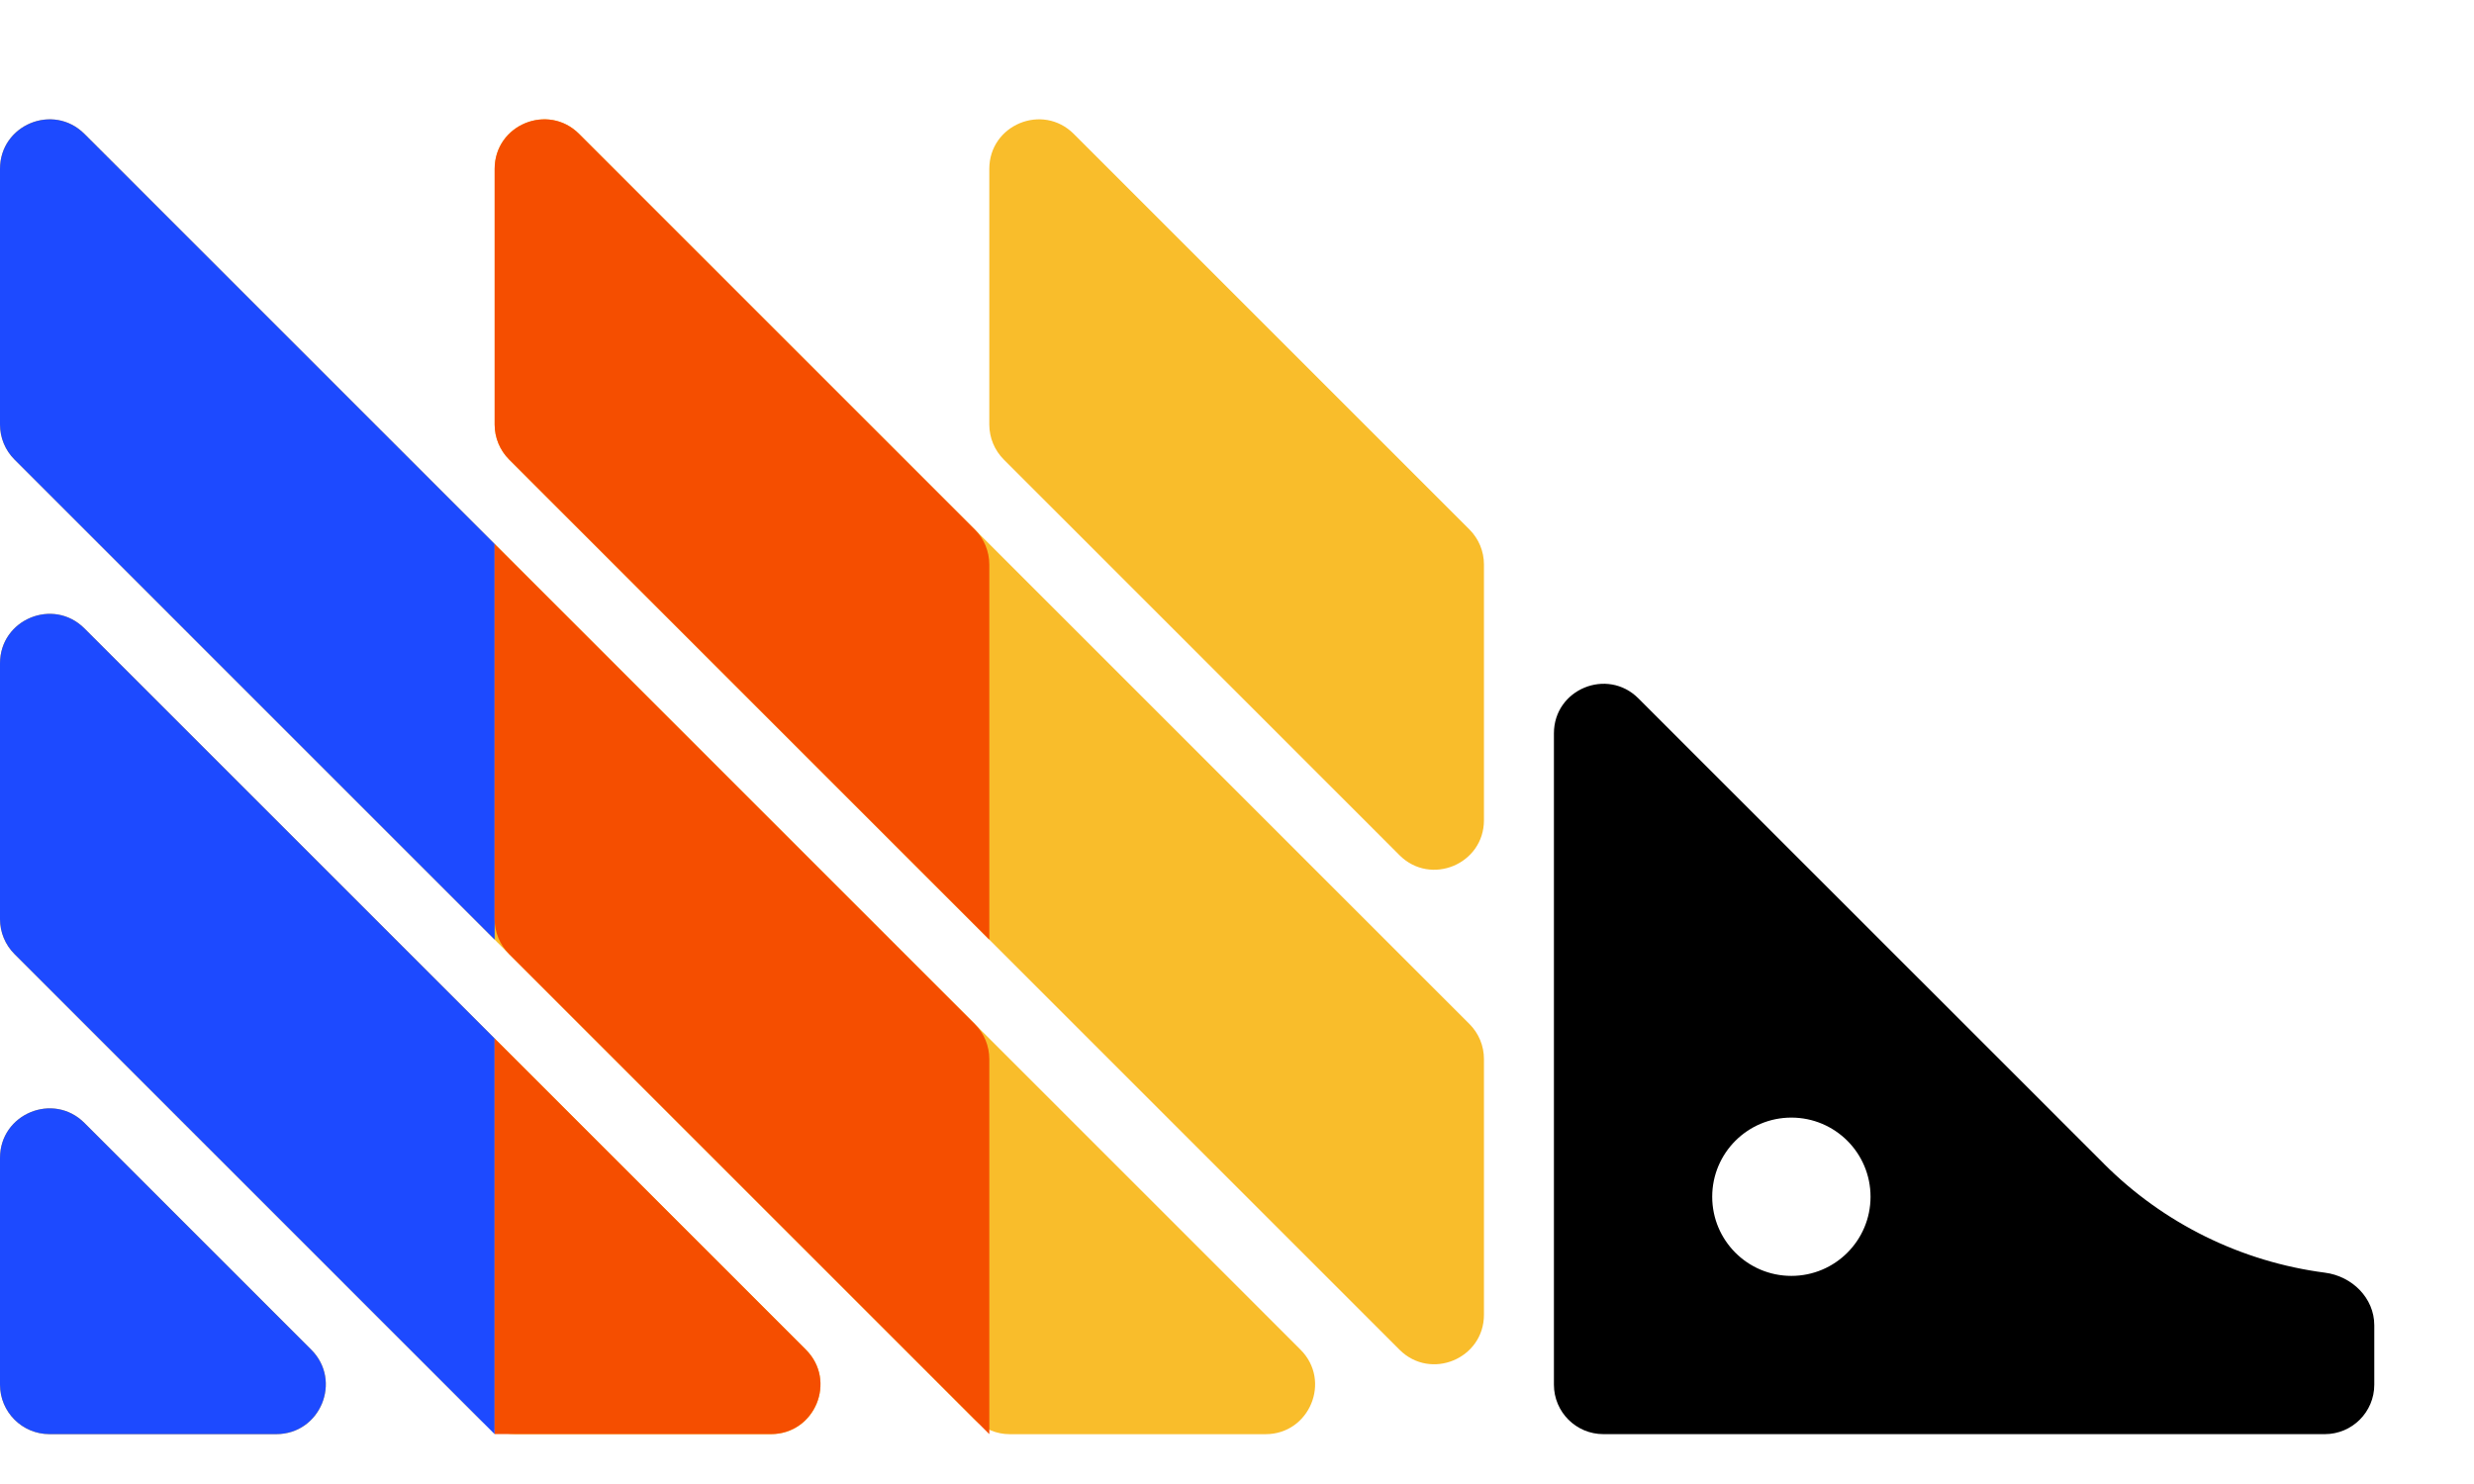
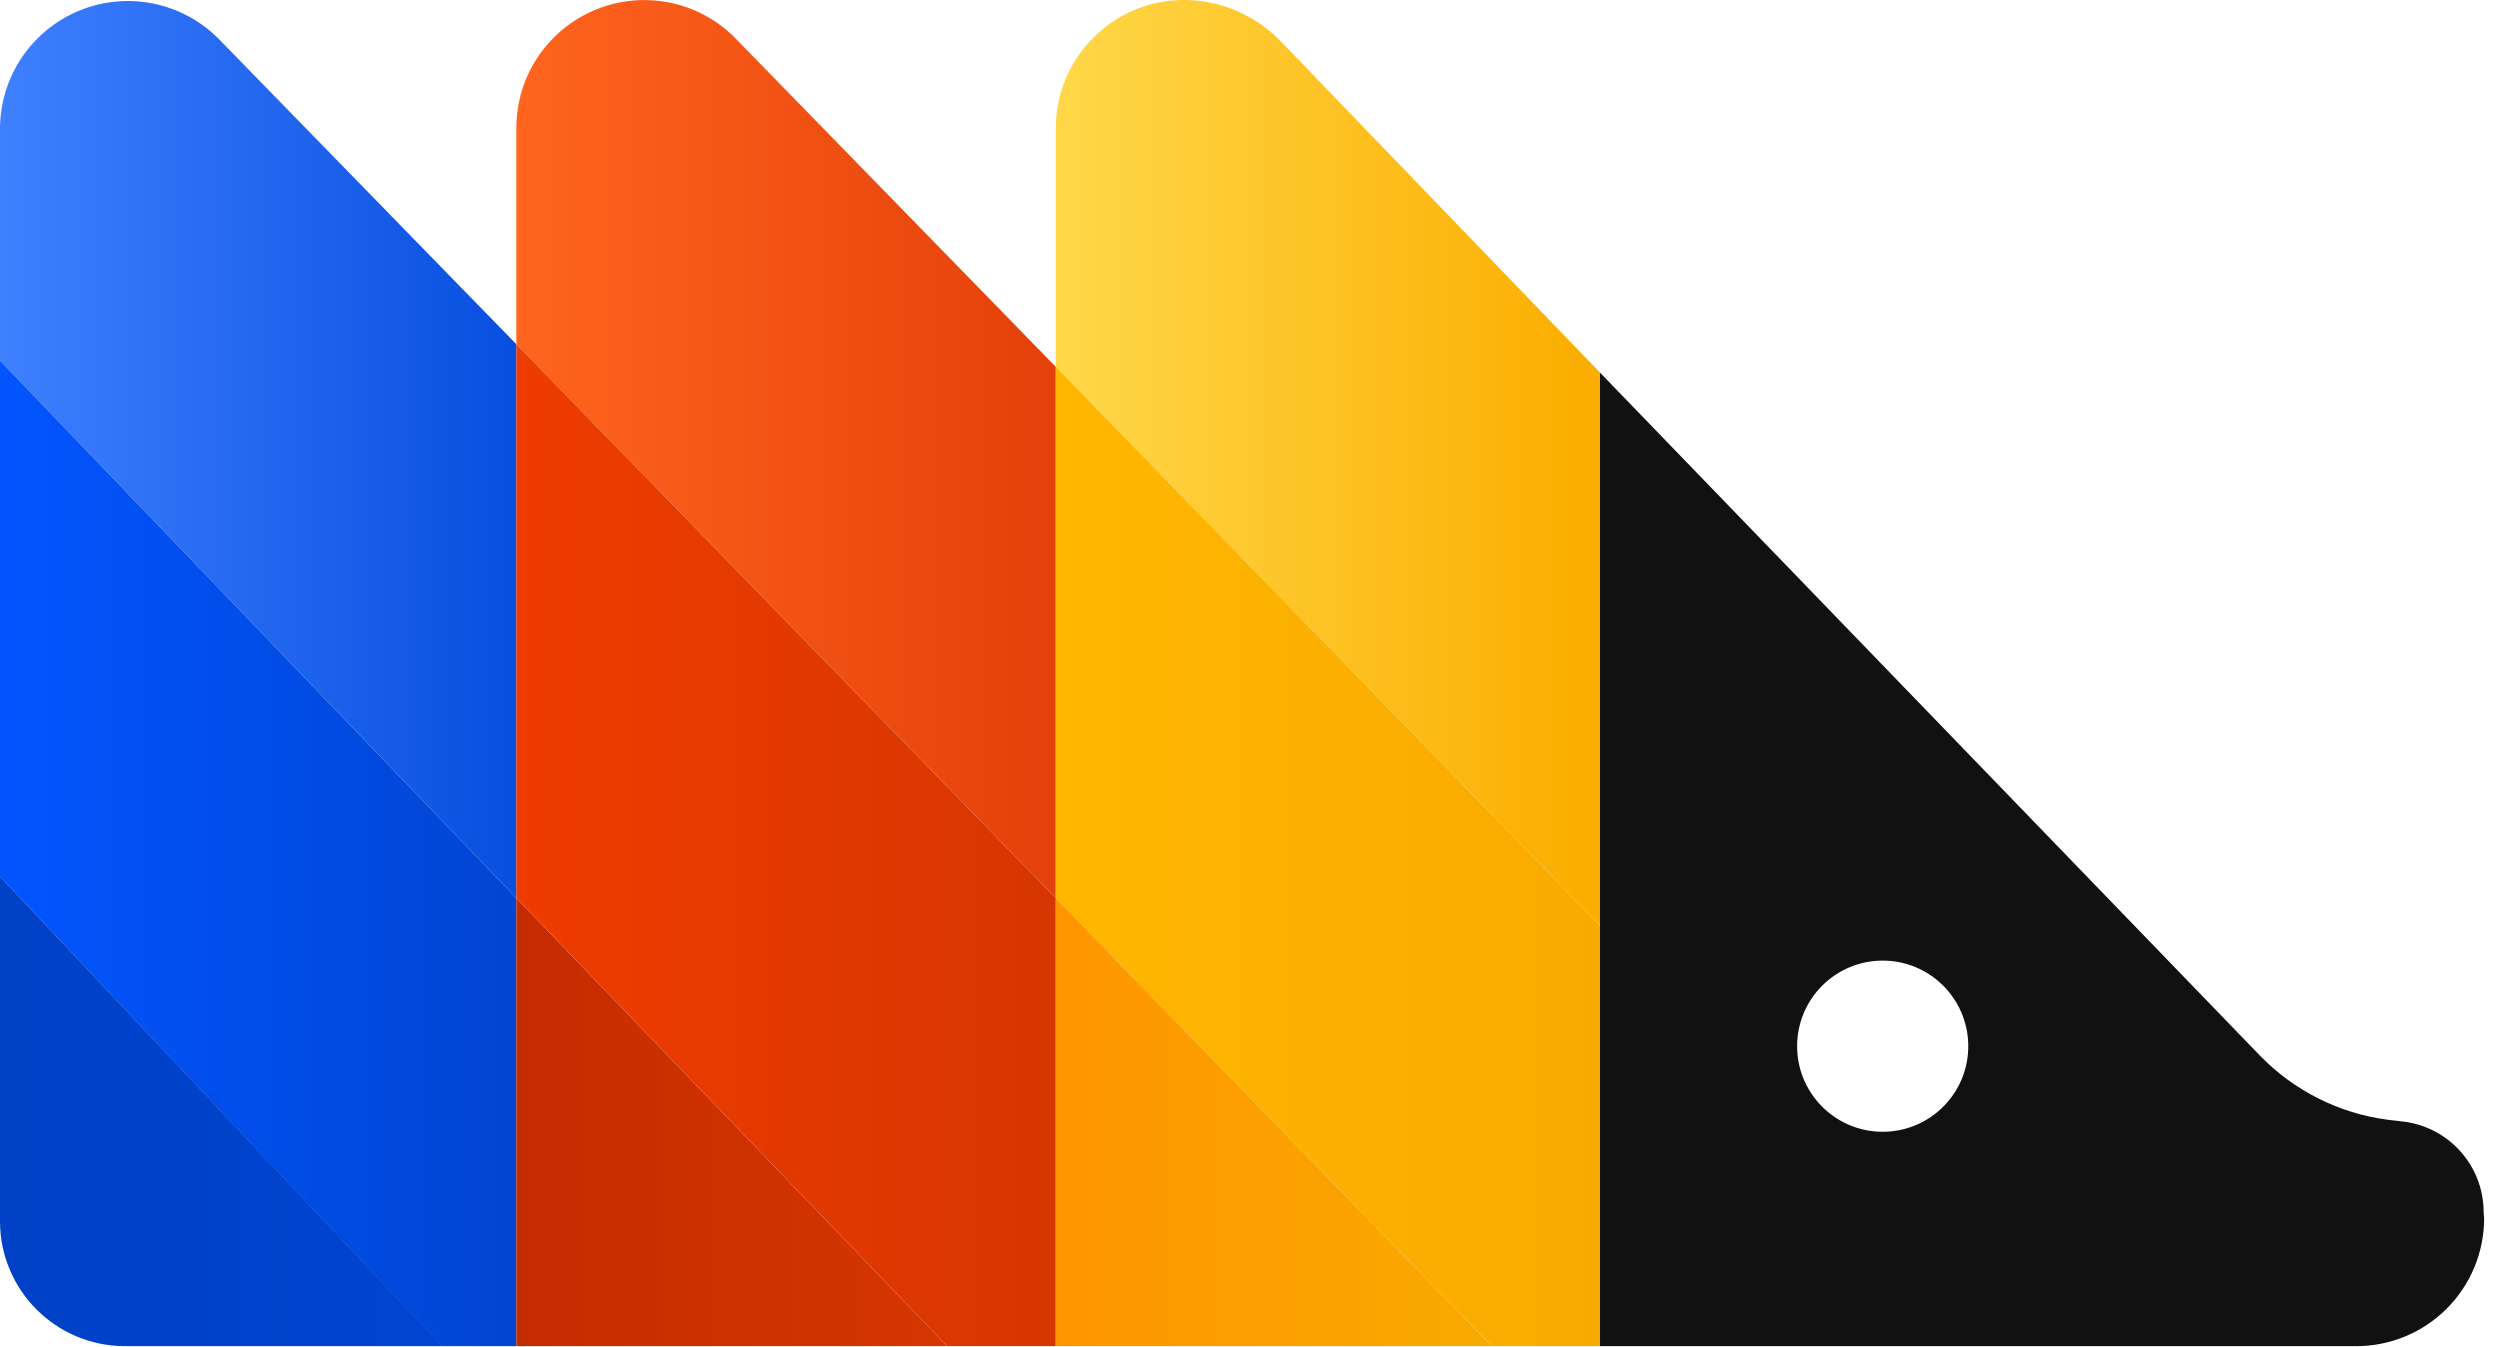
- <svg xmlns="http://www.w3.org/2000/svg" width="50" height="30" fill="none" viewBox="0 0 50 30">
-   <path fill="#1D4AFF" d="M10.891 17.206a1 1 0 0 1-1.788 0l-.882-1.763a1 1 0 0 1 0-.894l.882-1.763a1 1 0 0 1 1.788 0l.882 1.763a1 1 0 0 1 0 .894l-.882 1.763zm0 9.997a1 1 0 0 1-1.788 0L8.22 25.44a1 1 0 0 1 0-.894l.882-1.763a1 1 0 0 1 1.788 0l.882 1.763a1 1 0 0 1 0 .894l-.882 1.763z" />
-   <path fill="#F9BD2B" d="M0 23.408c0-.89 1.077-1.337 1.707-.707l4.583 4.583c.63.63.184 1.708-.707 1.708H1a1 1 0 0 1-1-1v-4.584zm0-4.828a1 1 0 0 0 .293.708l9.411 9.41a1 1 0 0 0 .707.294h5.17c.89 0 1.337-1.077.707-1.707l-14.58-14.58C1.077 12.074 0 12.52 0 13.41v5.17zm0-9.997a1 1 0 0 0 .293.707L19.7 28.7a1 1 0 0 0 .707.293h5.17c.89 0 1.337-1.078.707-1.708L1.707 2.707C1.077 2.077 0 2.523 0 3.414v5.17zm9.997 0a1 1 0 0 0 .293.707l17.994 17.995c.63.63 1.707.183 1.707-.708v-5.169a1 1 0 0 0-.293-.707L11.704 2.707c-.63-.63-1.707-.184-1.707.707v5.17zm11.704-5.876c-.63-.63-1.707-.184-1.707.707v5.17a1 1 0 0 0 .293.706l7.997 7.998c.63.63 1.707.183 1.707-.708v-5.169a1 1 0 0 0-.293-.707l-7.997-7.997z" />
-   <path fill="#000" d="m42.525 23.53-9.413-9.412c-.63-.63-1.707-.184-1.707.707v13.167a1 1 0 0 0 1 1h14.58a1 1 0 0 0 1-1v-1.2c0-.552-.449-.993-.997-1.064a7.723 7.723 0 0 1-4.463-2.197zm-6.321 2.263a1.6 1.6 0 1 1 0-3.2 1.6 1.6 0 0 1 0 3.2z" />
-   <path fill="#1D4AFF" d="M0 27.992a1 1 0 0 0 1 1h4.583c.891 0 1.337-1.078.707-1.708l-4.583-4.583c-.63-.63-1.707-.184-1.707.707v4.584zm9.997-16.995-8.29-8.29C1.077 2.077 0 2.523 0 3.414v5.17a1 1 0 0 0 .293.706l9.704 9.705v-7.998zm-8.29 1.707c-.63-.63-1.707-.184-1.707.707v5.17a1 1 0 0 0 .293.706l9.704 9.705v-7.998l-8.29-8.29z" />
-   <path fill="#F54E00" d="M19.994 11.411a1 1 0 0 0-.293-.707l-7.997-7.997c-.63-.63-1.707-.184-1.707.707v5.17a1 1 0 0 0 .293.706l9.704 9.705V11.41zm-9.997 17.58h5.583c.891 0 1.337-1.077.707-1.707l-6.29-6.29v7.998zm0-17.994v7.583a1 1 0 0 0 .293.708l9.704 9.704v-7.584a1 1 0 0 0-.293-.707l-9.704-9.704z" />
+ <svg xmlns="http://www.w3.org/2000/svg" width="52" height="28" viewBox="0 0 52 28">
+   <path fill="url(#logo-jump-p6)" d="M10.74 7.16 4.54.8A2.66 2.66 0 0 0 0 2.66V7.5l10.74 11.18z" />
+   <path fill="url(#logo-jump-p7)" d="M9.19 28h1.55v-9.32L0 7.5v10.73z" />
+   <path fill="url(#logo-jump-p8)" d="M0 25.41A2.6 2.6 0 0 0 2.58 28H9.2L0 18.23z" />
+   <path fill="url(#logo-jump-p3)" d="M10.74 2.66v4.5l11.22 11.52V7.63L15.3.8a2.66 2.66 0 0 0-4.56 1.86" />
+   <path fill="url(#logo-jump-p4)" d="M10.74 28h8.96l-8.96-9.32z" />
+   <path fill="url(#logo-jump-p5)" d="M10.74 7.16v11.52L19.7 28h2.26v-9.32z" />
+   <path fill="url(#logo-jump-p0)" d="M21.96 2.67v4.96l11.3 11.6h.02V7.75L26.63.85a2.8 2.8 0 0 0-2-.85 2.67 2.67 0 0 0-2.67 2.67" />
+   <path fill="url(#logo-jump-p1)" d="M21.96 7.63v11.05L31.03 28h2.25v-8.75z" />
+   <path fill="url(#logo-jump-p2)" d="M21.96 28h9.07l-9.07-9.32z" />
+   <path fill="#111" d="M51.66 25.22A1.9 1.9 0 0 0 50 23.33l-.34-.04c-1-.13-1.94-.6-2.65-1.33L33.28 7.75V28H49a2.66 2.66 0 0 0 2.67-2.67zM39.2 23.54h-.09a1.78 1.78 0 1 1 .1 0" />
+   <defs>
+     <linearGradient id="logo-jump-p0" x1="21.96" x2="33.28" y1="9.62" y2="9.62" gradientUnits="userSpaceOnUse">
+       <stop stop-color="#ffd849" />
+       <stop offset=".96" stop-color="#fbae01" />
+     </linearGradient>
+     <linearGradient id="logo-jump-p1" x1="21.96" x2="33.28" y1="17.81" y2="17.81" gradientUnits="userSpaceOnUse">
+       <stop stop-color="#ffb700" />
+       <stop offset="1" stop-color="#f9aa01" />
+     </linearGradient>
+     <linearGradient id="logo-jump-p2" x1="21.96" x2="31.03" y1="23.34" y2="23.34" gradientUnits="userSpaceOnUse">
+       <stop stop-color="#ff9500" />
+       <stop offset="1" stop-color="#f8aa00" />
+     </linearGradient>
+     <linearGradient id="logo-jump-p3" x1="10.74" x2="21.96" y1="9.34" y2="9.34" gradientUnits="userSpaceOnUse">
+       <stop stop-color="#ff651e" />
+       <stop offset="1" stop-color="#e4400a" />
+     </linearGradient>
+     <linearGradient id="logo-jump-p4" x1="10.74" x2="19.7" y1="23.34" y2="23.34" gradientUnits="userSpaceOnUse">
+       <stop stop-color="#c42c00" />
+       <stop offset="1" stop-color="#d63600" />
+     </linearGradient>
+     <linearGradient id="logo-jump-p5" x1="10.74" x2="21.96" y1="17.58" y2="17.58" gradientUnits="userSpaceOnUse">
+       <stop stop-color="#ef3c00" />
+       <stop offset="1" stop-color="#d63601" />
+     </linearGradient>
+     <linearGradient id="logo-jump-p6" x1="0" x2="10.74" y1="9.34" y2="9.34" gradientUnits="userSpaceOnUse">
+       <stop stop-color="#3f80ff" />
+       <stop offset="1" stop-color="#084fe0" />
+     </linearGradient>
+     <linearGradient id="logo-jump-p7" x1="0" x2="10.74" y1="17.75" y2="17.75" gradientUnits="userSpaceOnUse">
+       <stop stop-color="#0255ff" />
+       <stop offset="1" stop-color="#0145d2" />
+     </linearGradient>
+     <linearGradient id="logo-jump-p8" x1="0" x2="9.19" y1="23.11" y2="23.11" gradientUnits="userSpaceOnUse">
+       <stop stop-color="#0041c6" />
+       <stop offset="1" stop-color="#0045d0" />
+     </linearGradient>
+   </defs>
</svg>
